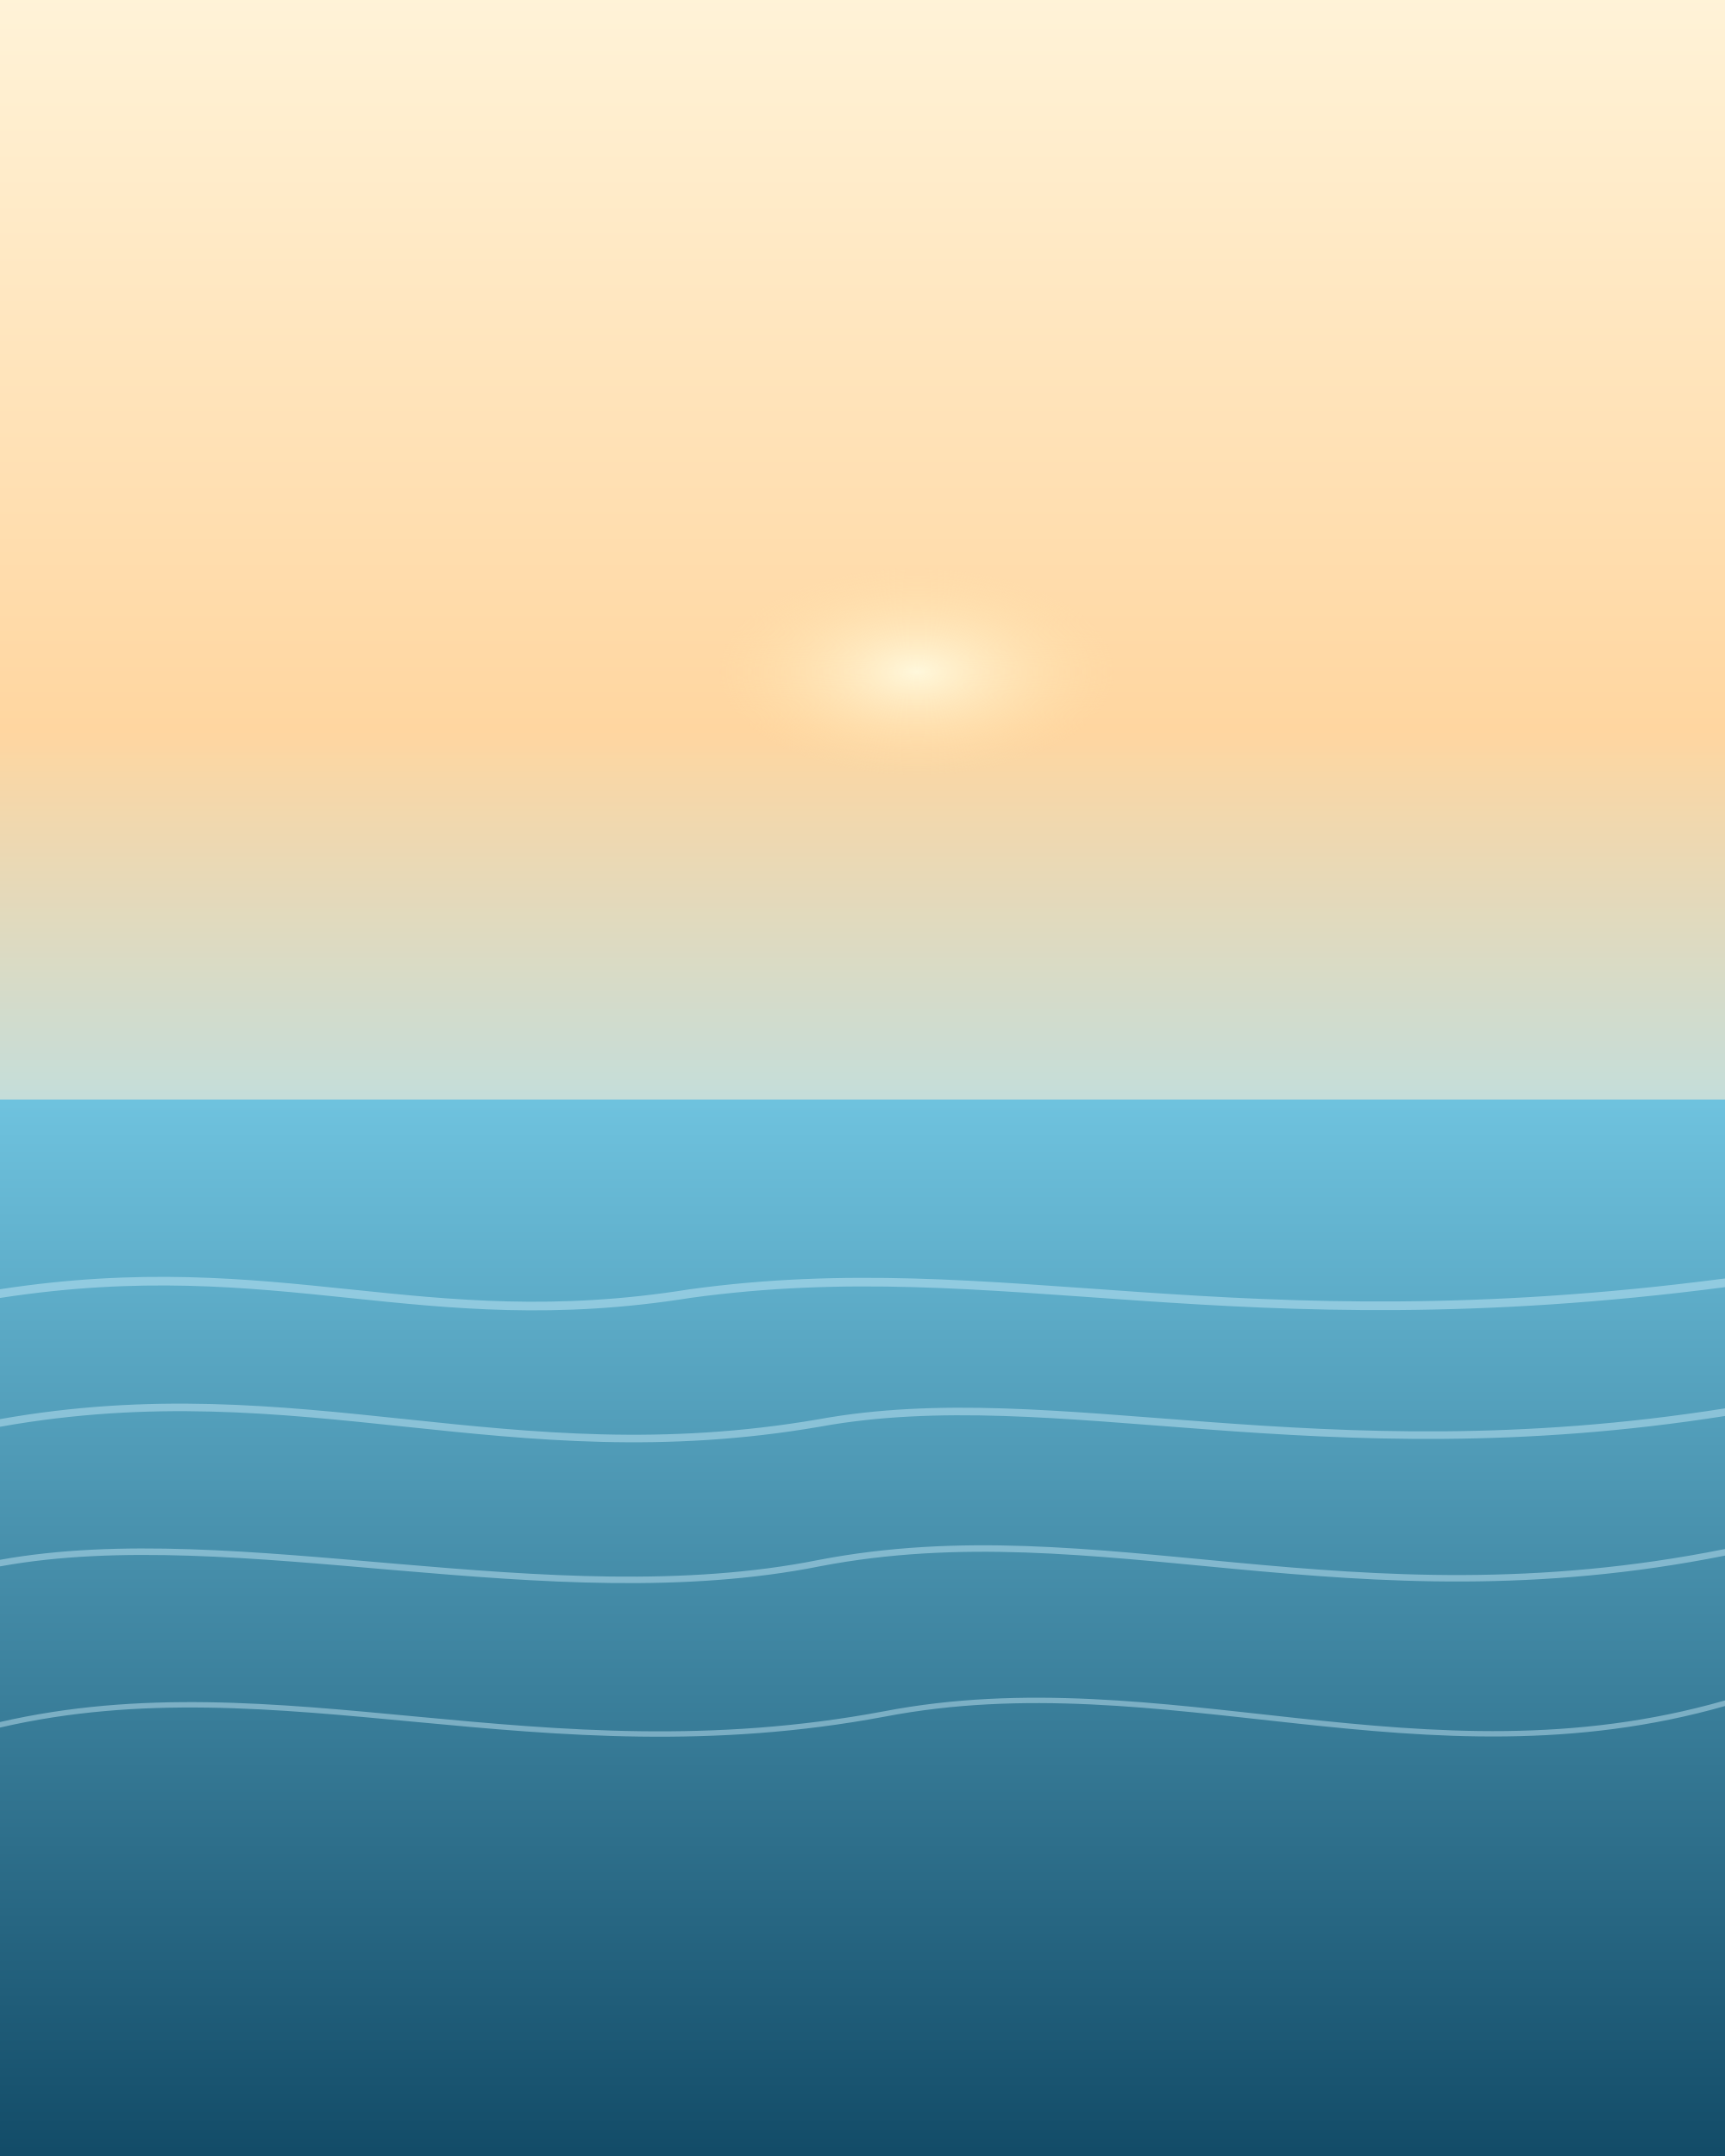
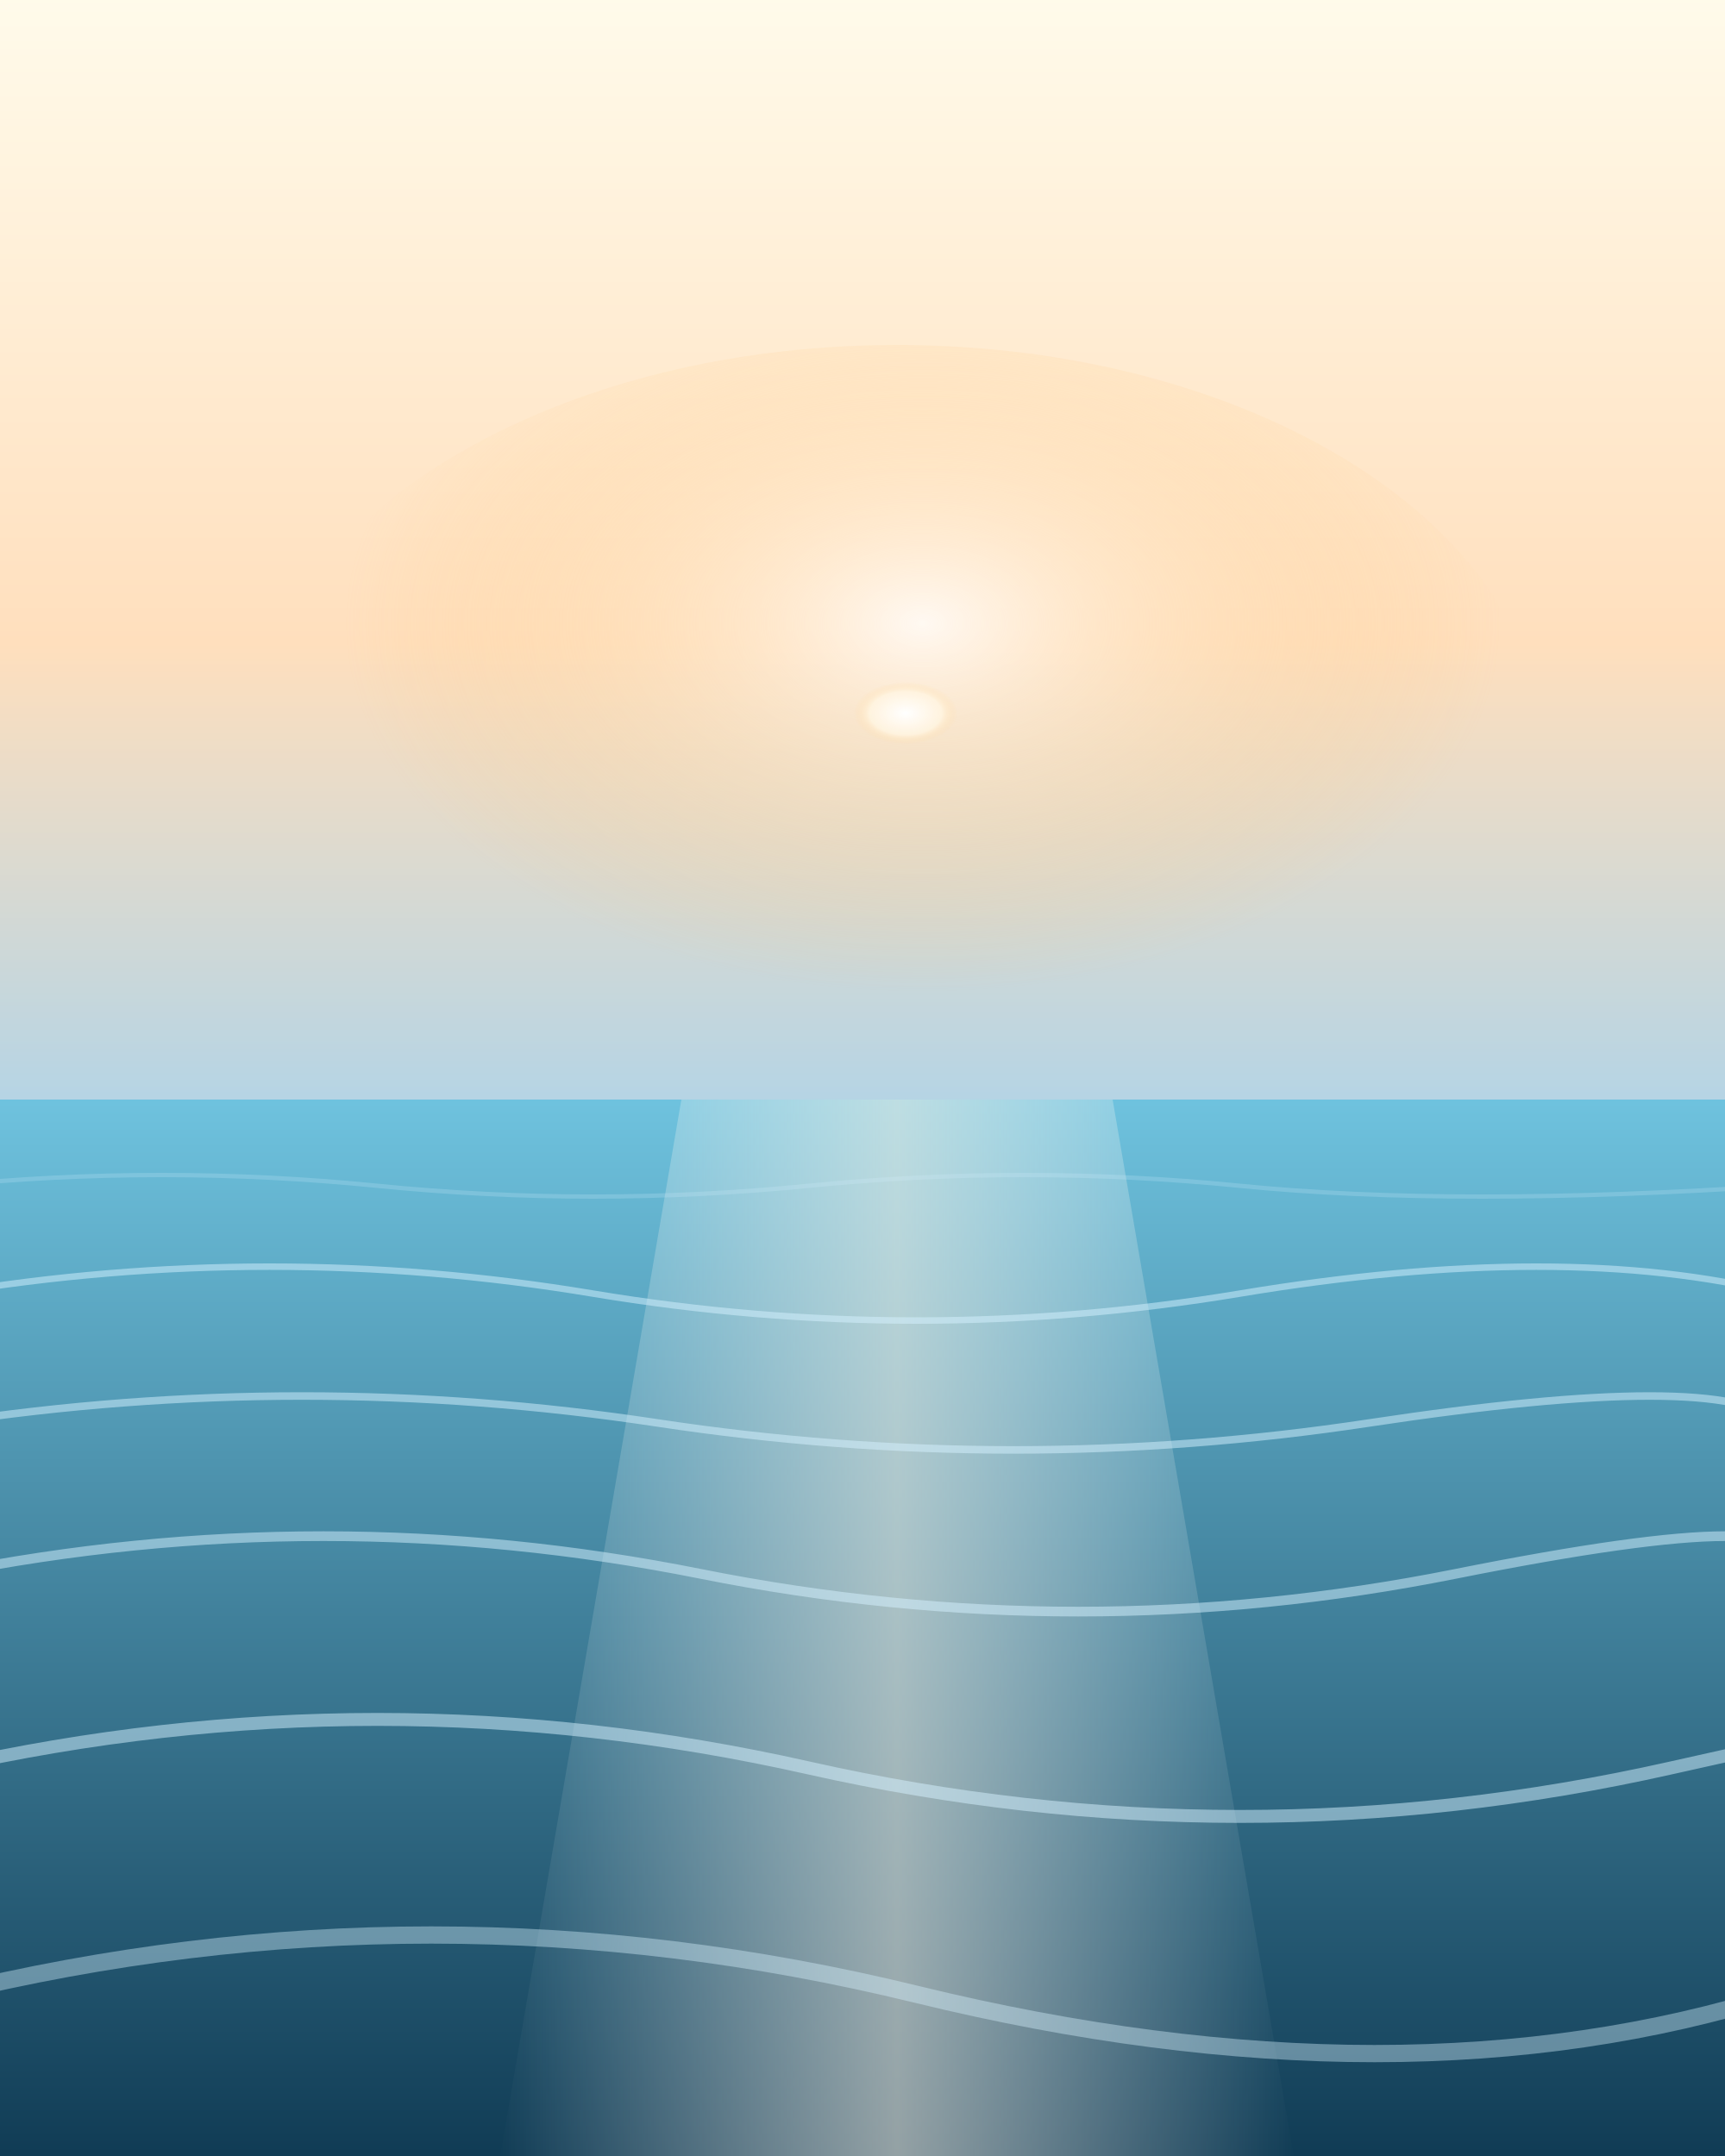
<svg xmlns="http://www.w3.org/2000/svg" viewBox="0 0 1600 2000" preserveAspectRatio="xMidYMid slice">
  <defs>
    <linearGradient id="sky" x1="0" y1="0" x2="0" y2="1">
-       <stop offset="0%" stop-color="#fff3d8" />
-       <stop offset="34%" stop-color="#ffd6a0" />
-       <stop offset="62%" stop-color="#9ee2ff" />
-       <stop offset="100%" stop-color="#1e749a" />
+       <stop offset="0%" stop-color="#fffbeb" />
+       <stop offset="30%" stop-color="#ffdfbd" />
+       <stop offset="65%" stop-color="#84cdff" />
+       <stop offset="100%" stop-color="#1b5b82" />
    </linearGradient>
    <linearGradient id="sea" x1="0" y1="0" x2="0" y2="1">
      <stop offset="0%" stop-color="#6fc3df" />
-       <stop offset="100%" stop-color="#124b67" />
+       <stop offset="100%" stop-color="#103b54" />
    </linearGradient>
-     <radialGradient id="sun" cx="52%" cy="34%" r="20%">
-       <stop offset="0%" stop-color="#fff9de" stop-opacity="0.95" />
-       <stop offset="100%" stop-color="#ffe2aa" stop-opacity="0" />
+     <radialGradient id="sunBurst" cx="52%" cy="34%" r="45%">
+       <stop offset="0%" stop-color="#ffffff" stop-opacity="0.8" />
+       <stop offset="30%" stop-color="#ffedd4" stop-opacity="0.5" />
+       <stop offset="100%" stop-color="#ffc16e" stop-opacity="0" />
    </radialGradient>
+     <radialGradient id="sunCore" cx="52%" cy="34%" r="12%">
+       <stop offset="0%" stop-color="#ffffff" stop-opacity="1" />
+       <stop offset="70%" stop-color="#fff4e0" stop-opacity="0.9" />
+       <stop offset="100%" stop-color="#ffddaa" stop-opacity="0" />
+     </radialGradient>
+     <linearGradient id="reflection" x1="0" y1="0" x2="1" y2="0">
+       <stop offset="0%" stop-color="#ffffff" stop-opacity="0" />
+       <stop offset="50%" stop-color="#fff4e6" stop-opacity="0.55" />
+       <stop offset="100%" stop-color="#ffffff" stop-opacity="0" />
+     </linearGradient>
  </defs>
  <rect width="1600" height="2000" fill="url(#sky)" />
-   <ellipse cx="832" cy="700" rx="460" ry="240" fill="url(#sun)" />
+   <ellipse cx="832" cy="700" rx="600" ry="380" fill="url(#sunBurst)" />
+   <ellipse cx="832" cy="700" rx="200" ry="120" fill="url(#sunCore)" />
  <rect y="1020" width="1600" height="980" fill="url(#sea)" />
-   <g stroke="#d6f3ff" stroke-opacity="0.42" fill="none" stroke-linecap="round">
-     <path d="M0 1200 C260 1160 390 1240 640 1200 C930 1160 1140 1250 1600 1190" stroke-width="8" />
-     <path d="M0 1320 C280 1270 470 1370 760 1320 C980 1280 1220 1370 1600 1310" stroke-width="7" />
-     <path d="M0 1450 C220 1410 510 1500 760 1450 C1020 1400 1250 1510 1600 1440" stroke-width="6" />
-     <path d="M0 1600 C260 1540 500 1650 820 1590 C1080 1540 1320 1660 1600 1580" stroke-width="5" />
+   <polygon points="632,1020 1032,1020 1200,2000 464,2000" fill="url(#reflection)" />
+   <g stroke="#d6f3ff" stroke-opacity="0.5" fill="none" stroke-linecap="round">
+     <path d="M -50 1100 Q 150 1080 350 1100 T 750 1100 T 1150 1100 T 1650 1100" stroke-width="4" opacity="0.4" />
+     <path d="M -50 1200 Q 250 1150 550 1200 T 1150 1200 T 1650 1200" stroke-width="6" />
+     <path d="M -50 1320 Q 280 1270 610 1320 T 1270 1320 T 1650 1320" stroke-width="7" />
+     <path d="M -50 1460 Q 300 1390 650 1460 T 1350 1460 T 1650 1460" stroke-width="9" />
+     <path d="M -50 1640 Q 350 1550 750 1640 T 1550 1640 T 1650 1640" stroke-width="12" />
+     <path d="M -50 1850 Q 400 1740 850 1850 T 1650 1850" stroke-width="16" opacity="0.8" />
  </g>
</svg>
